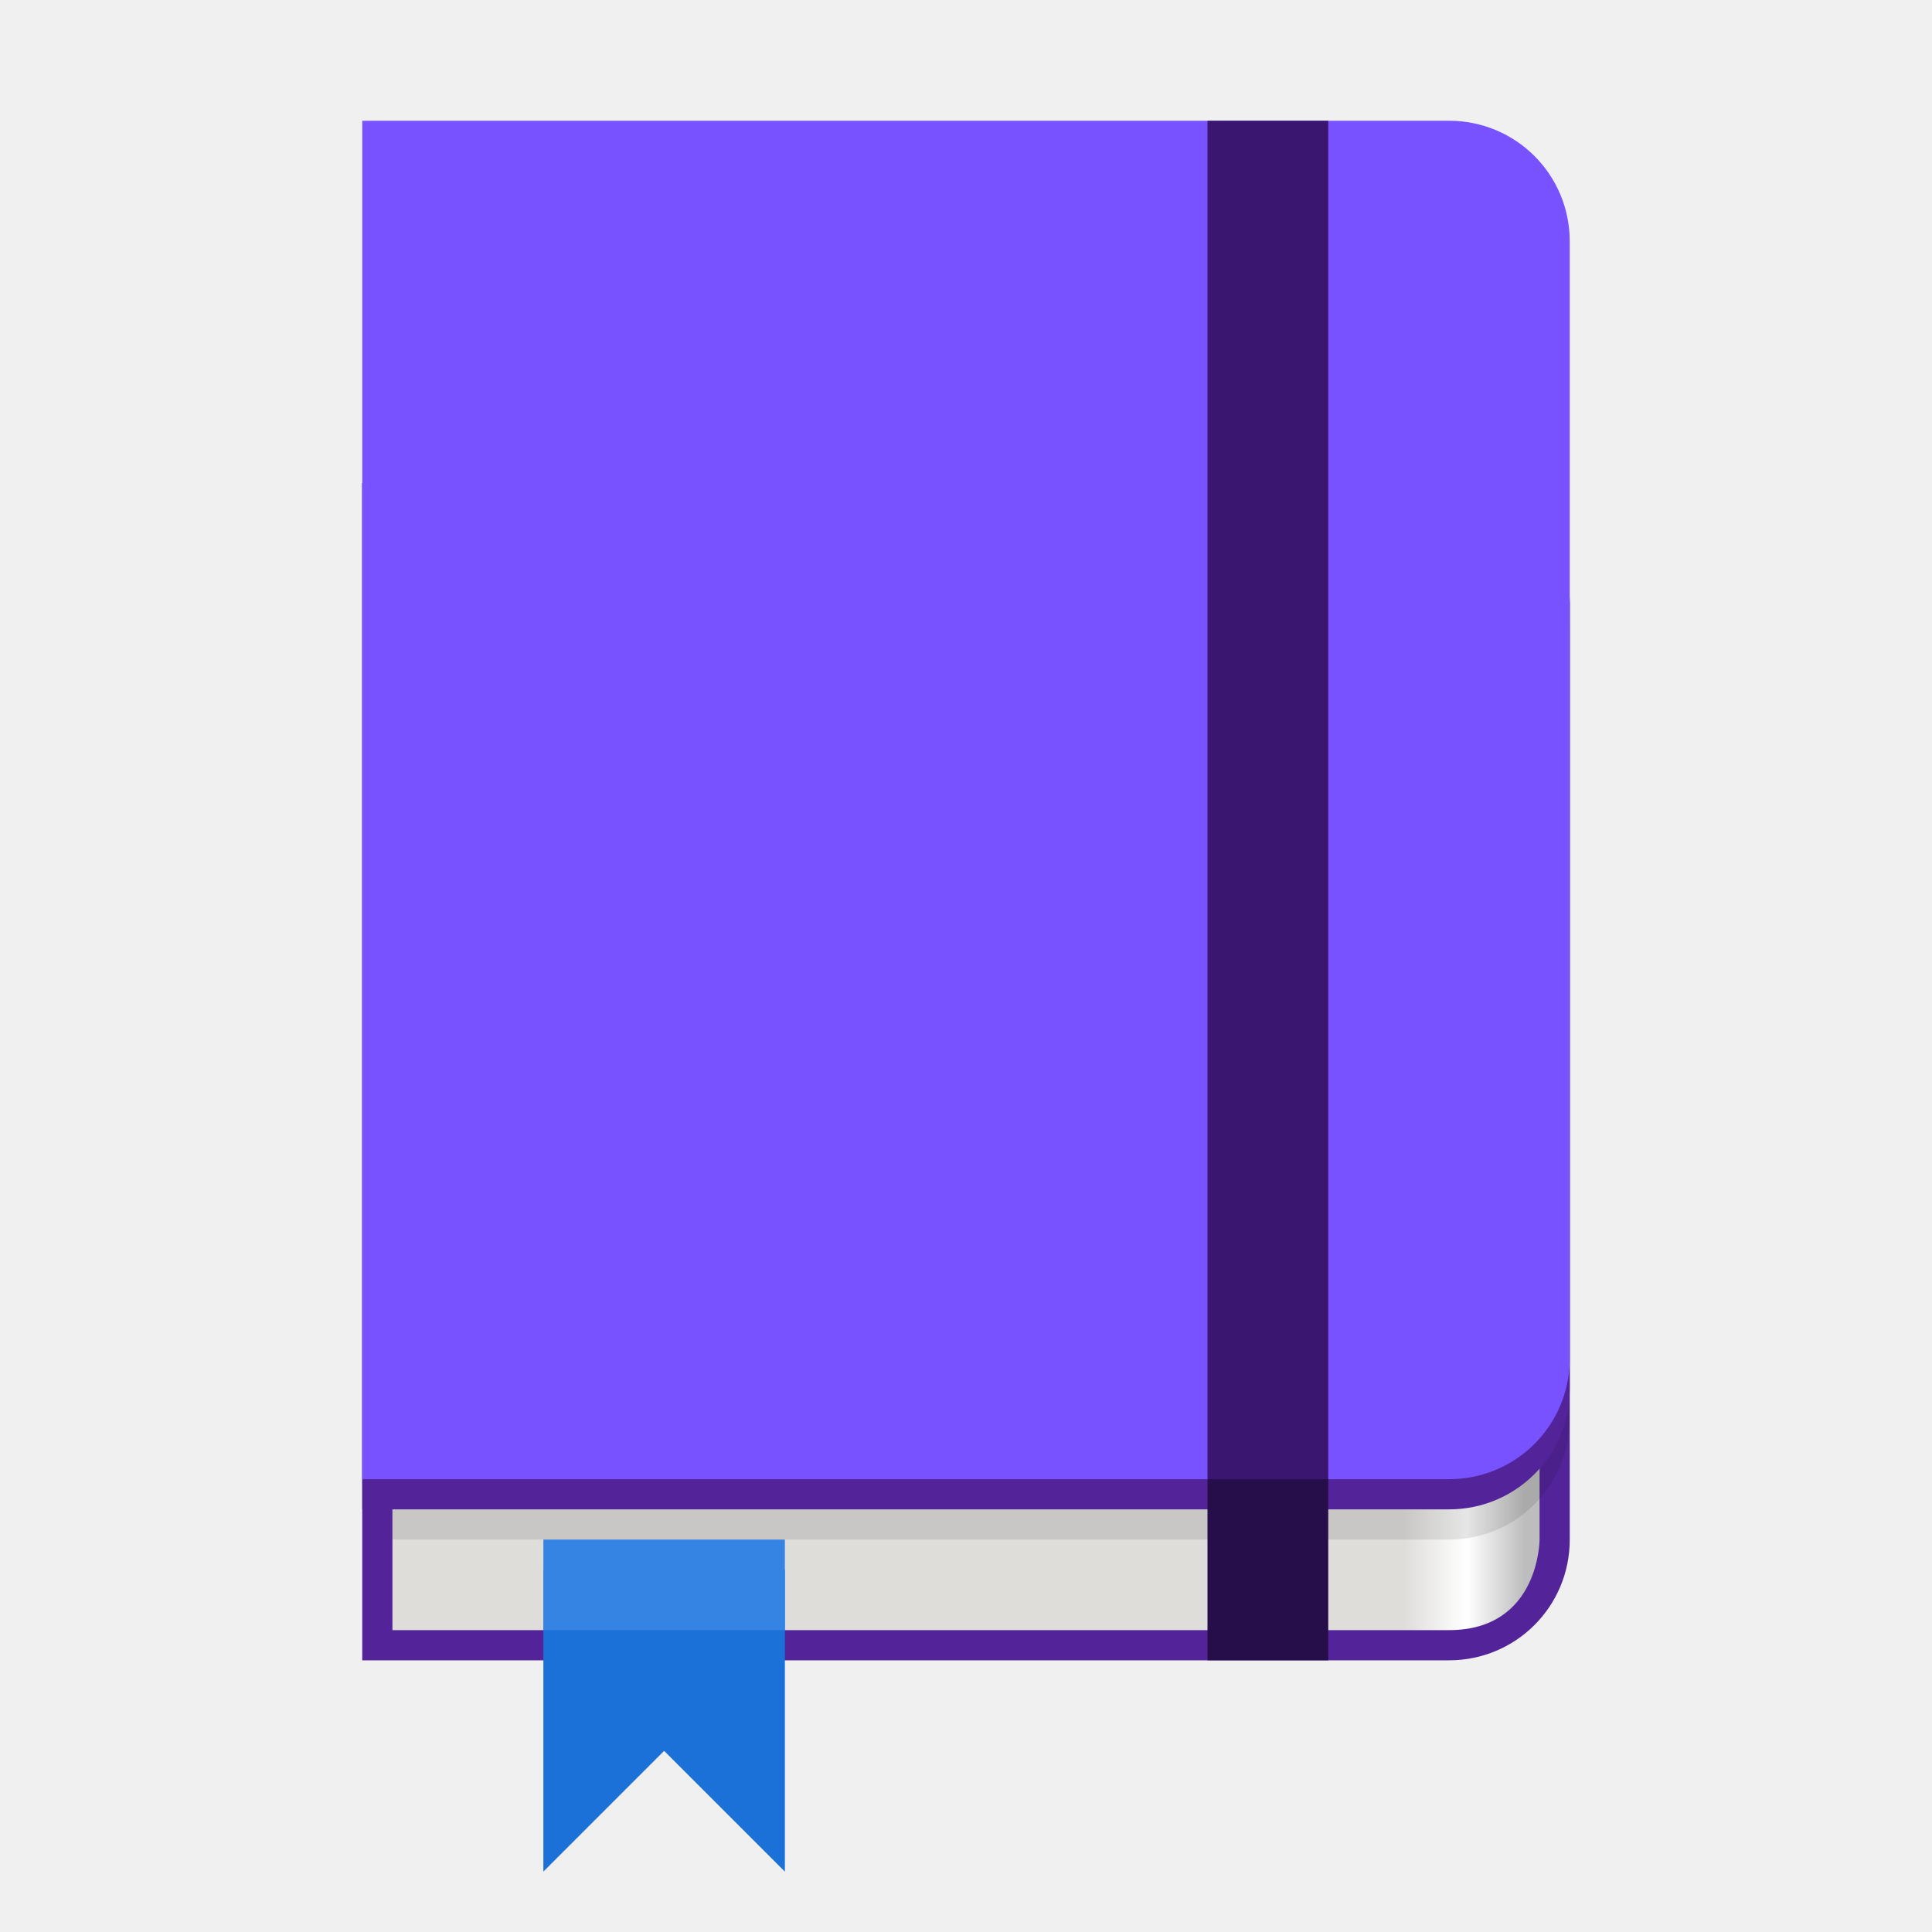
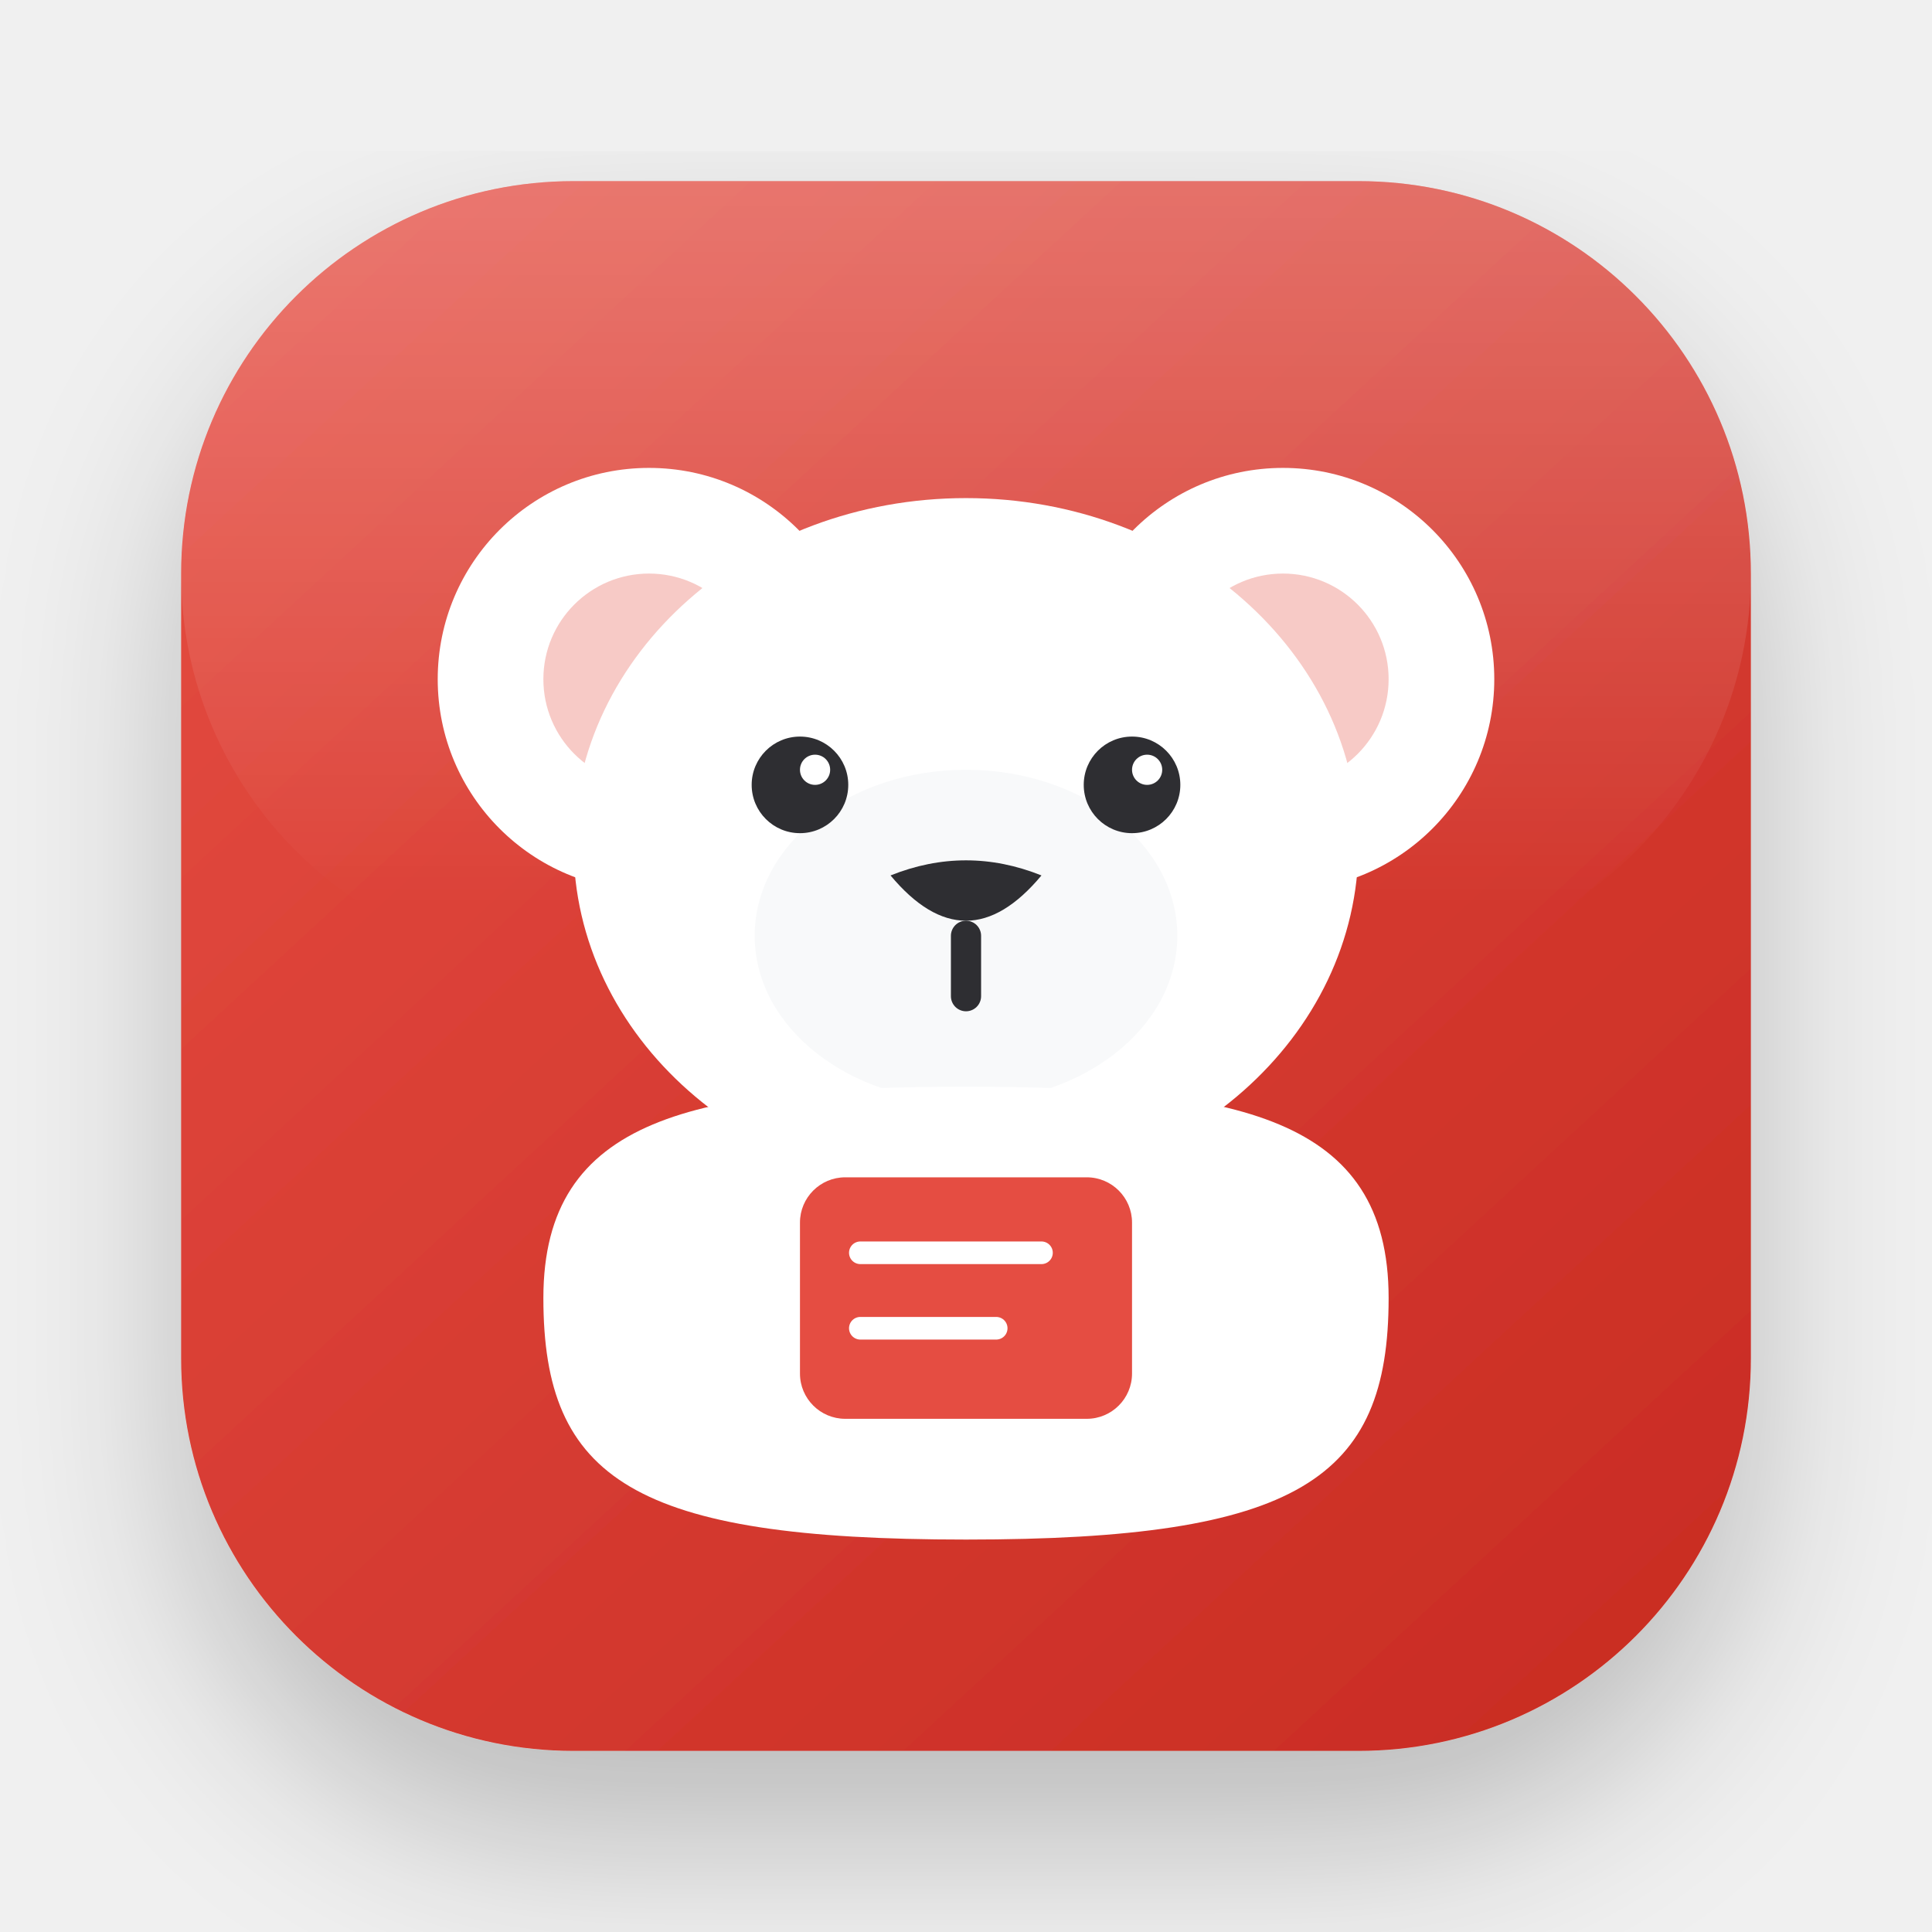
- <svg xmlns="http://www.w3.org/2000/svg" xmlns:xlink="http://www.w3.org/1999/xlink" height="128" viewBox="0 0 128 128" width="128" version="1.1" id="svg101">
-   <defs id="defs73">
-     <linearGradient id="a" gradientUnits="userSpaceOnUse" x1="92.999" x2="100.999" y1="71" y2="71">
-       <stop offset="0" stop-color="#deddda" id="stop2" />
-       <stop offset="0.52" stop-color="#ffffff" id="stop4" />
-       <stop offset="1" stop-color="#bdbdbd" id="stop6" />
+ <svg xmlns="http://www.w3.org/2000/svg" width="128" height="128" viewBox="0 0 128 128" fill="none">
+   <defs>
+     <linearGradient id="bearBg" x1="16" y1="12" x2="112" y2="116" gradientUnits="userSpaceOnUse">
+       <stop offset="0%" stop-color="#E54D42" />
+       <stop offset="100%" stop-color="#C82B22" />
    </linearGradient>
-     <filter id="b" height="1" width="1" x="0" y="0">
-       <feColorMatrix in="SourceGraphic" type="matrix" values="0 0 0 0 1 0 0 0 0 1 0 0 0 0 1 0 0 0 1 0" id="feColorMatrix9" />
+     <linearGradient id="bearShine" x1="64" y1="12" x2="64" y2="60" gradientUnits="userSpaceOnUse">
+       <stop offset="0%" stop-color="#FFFFFF" stop-opacity="0.25" />
+       <stop offset="100%" stop-color="#FFFFFF" stop-opacity="0" />
+     </linearGradient>
+     <filter id="softShadow" x="0" y="4" width="128" height="124" filterUnits="userSpaceOnUse" color-interpolation-filters="sRGB">
+       <feDropShadow dx="0" dy="6" stdDeviation="6" flood-color="#000000" flood-opacity="0.22" />
    </filter>
-     <mask id="c">
-       <g filter="url(#b)" id="g14">
-         <rect fill-opacity="0.1" height="128" width="128" id="rect12" x="0" y="0" />
-       </g>
-     </mask>
-     <mask id="d">
-       <g filter="url(#b)" id="g19">
-         <rect fill-opacity="0.1" height="128" width="128" id="rect17" x="0" y="0" />
-       </g>
-     </mask>
-     <clipPath id="e">
-       <rect height="152" width="192" id="rect22" x="0" y="0" />
-     </clipPath>
-     <g id="f" clip-path="url(#e)">
-       <path d="m 34,50 v 68 h 70 c 4.434,0 8,-3.566 8,-8 V 58 c 0,-4.434 -3.566,-8 -8,-8 z m 0,0" id="path25" />
-     </g>
-     <clipPath id="g">
-       <rect height="128" width="128" id="rect28" x="0" y="0" />
-     </clipPath>
-     <clipPath id="h">
-       <rect height="128" width="128" id="rect31" x="0" y="0" />
-     </clipPath>
-     <linearGradient xlink:href="#a" id="linearGradient331" gradientUnits="userSpaceOnUse" x1="92.999" y1="71" x2="100.999" y2="71" />
  </defs>
-   <path d="m 24,32 v 78 h 72 c 4.434,0 8,-3.566 8,-8 V 40 c 0,-4.434 -3.566,-8 -8,-8 z m 0,0" fill="#532499" id="path75" />
-   <path d="m 26,108 h 70 c 6,0 6,-6 6,-6 V 82.051 L 26,82 Z m 0,0" fill="url(#a)" id="path77" style="fill:url(#linearGradient331)" />
-   <use mask="url(#c)" transform="translate(-8,-16)" xlink:href="#f" id="use79" />
-   <path d="m 24,32 v 68 h 72 c 4.434,0 8,-3.566 8,-8 V 40 c 0,-4.434 -3.566,-8 -8,-8 z m 0,0" fill="#532499" id="path81" />
-   <path d="m 24,8 v 90 h 72 c 4.434,0 8,-3.566 8,-8 V 16 c 0,-4.434 -3.566,-8 -8,-8 z m 0,0" fill="#7852ff" id="path83" />
-   <path d="m 80,8 h 8 v 90 h -8 z m 0,0" fill="#3a1670" id="path85" />
-   <path d="m 80,98 h 8 v 12 h -8 z m 0,0" fill="#260e4a" id="path87" />
-   <path d="m 36,104 h 16 v 20 l -8,-8 -8,8 z m 0,0" fill="#1c71d8" id="path89" />
-   <path d="m 36,102 h 16 v 6 H 36 Z m 0,0" fill="#3584e4" id="path91" />
+   <rect x="12" y="12" width="104" height="104" rx="26" fill="url(#bearBg)" filter="url(#softShadow)" />
+   <rect x="12" y="12" width="104" height="52" rx="26" fill="url(#bearShine)" />
+   <g fill="#FFFFFF">
+     <circle cx="43" cy="45" r="14" />
+     <circle cx="85" cy="45" r="14" />
+     <circle cx="43" cy="45" r="7" fill="#E54D42" fill-opacity="0.3" />
+     <circle cx="85" cy="45" r="7" fill="#E54D42" fill-opacity="0.3" />
+     <ellipse cx="64" cy="56" rx="26" ry="23" fill="#FFFFFF" />
+     <ellipse cx="64" cy="62" rx="14" ry="11" fill="#F8F9FA" />
+     <path d="M 59 58 Q 64 56 69 58 Q 64 64 59 58 Z" fill="#2E2E32" />
+     <path d="M 64 62 L 64 66" stroke="#2E2E32" stroke-width="2" stroke-linecap="round" />
+     <circle cx="53" cy="52" r="3.2" fill="#2E2E32" />
+     <circle cx="75" cy="52" r="3.2" fill="#2E2E32" />
+     <circle cx="54" cy="51" r="1" fill="#FFFFFF" />
+     <circle cx="76" cy="51" r="1" fill="#FFFFFF" />
+     <path d="M 36 86 C 36 74, 46 72, 64 72 C 82 72, 92 74, 92 86 C 92 98, 86 102, 64 102 C 42 102, 36 98, 36 86 Z" fill="#FFFFFF" />
+     <rect x="53" y="78" width="22" height="16" rx="3" fill="#E54D42" />
+     <line x1="57" y1="83" x2="69" y2="83" stroke="#FFFFFF" stroke-width="1.5" stroke-linecap="round" />
+     <line x1="57" y1="88" x2="66" y2="88" stroke="#FFFFFF" stroke-width="1.5" stroke-linecap="round" />
+   </g>
</svg>
